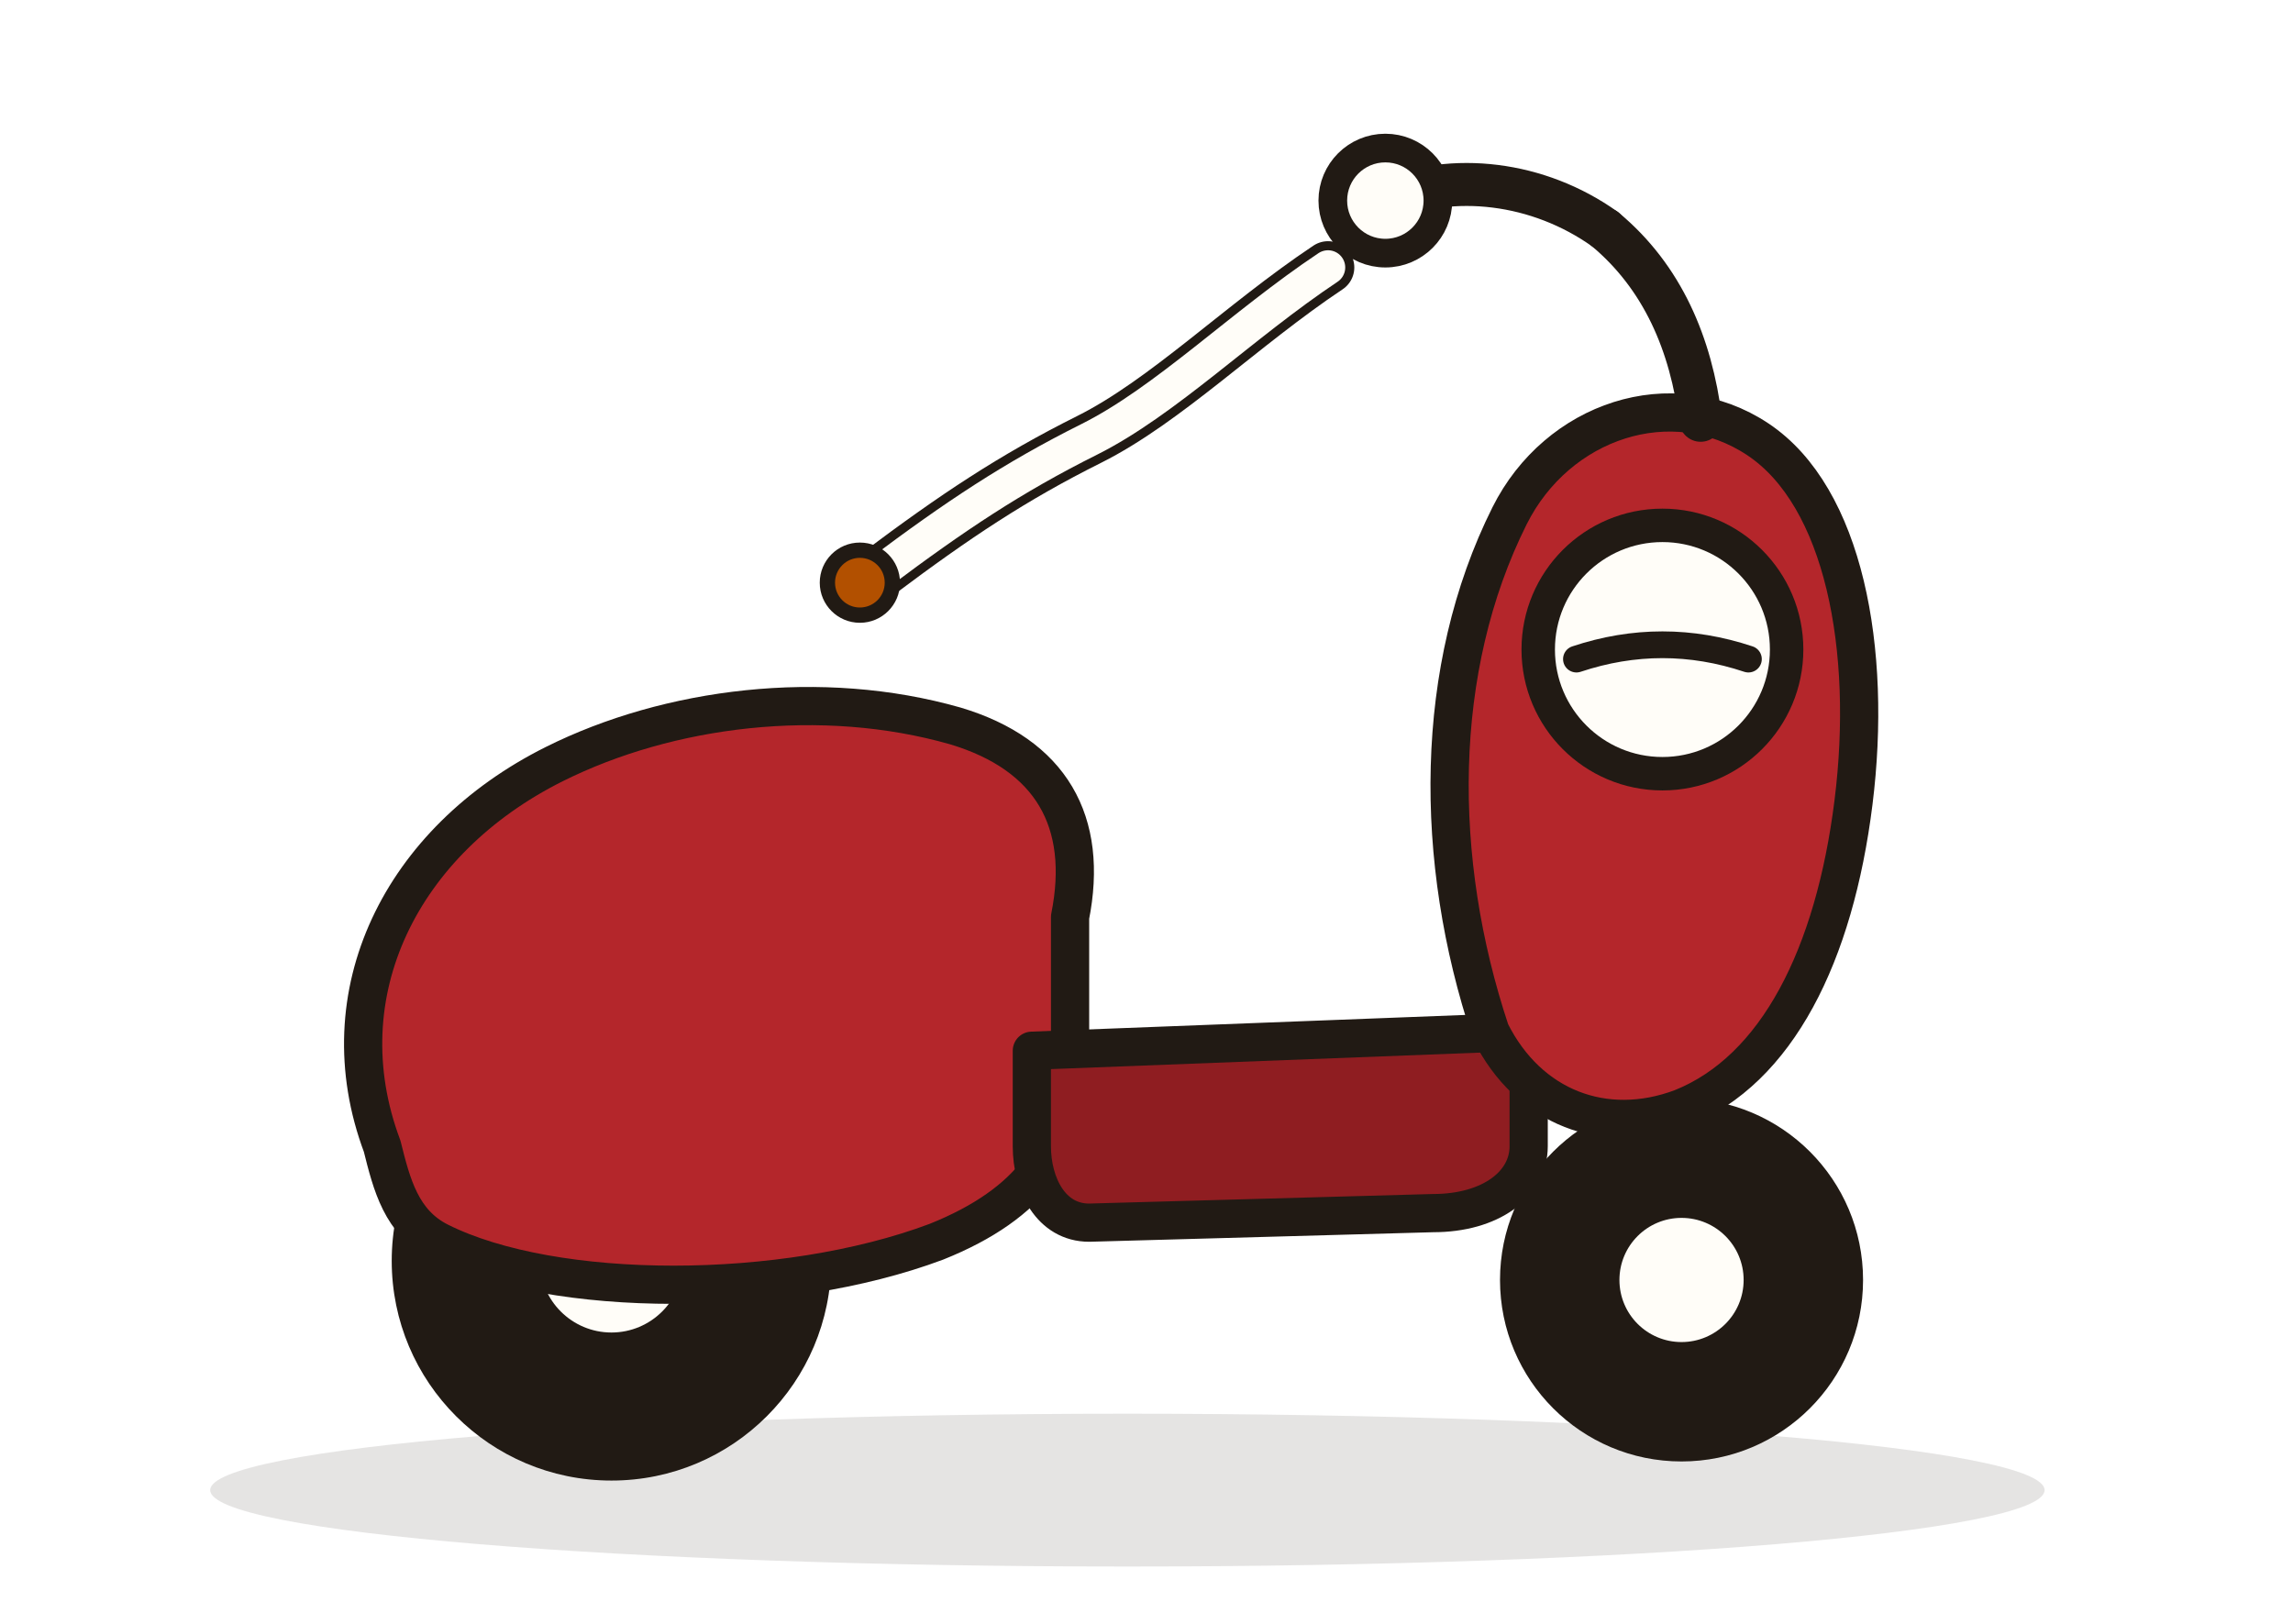
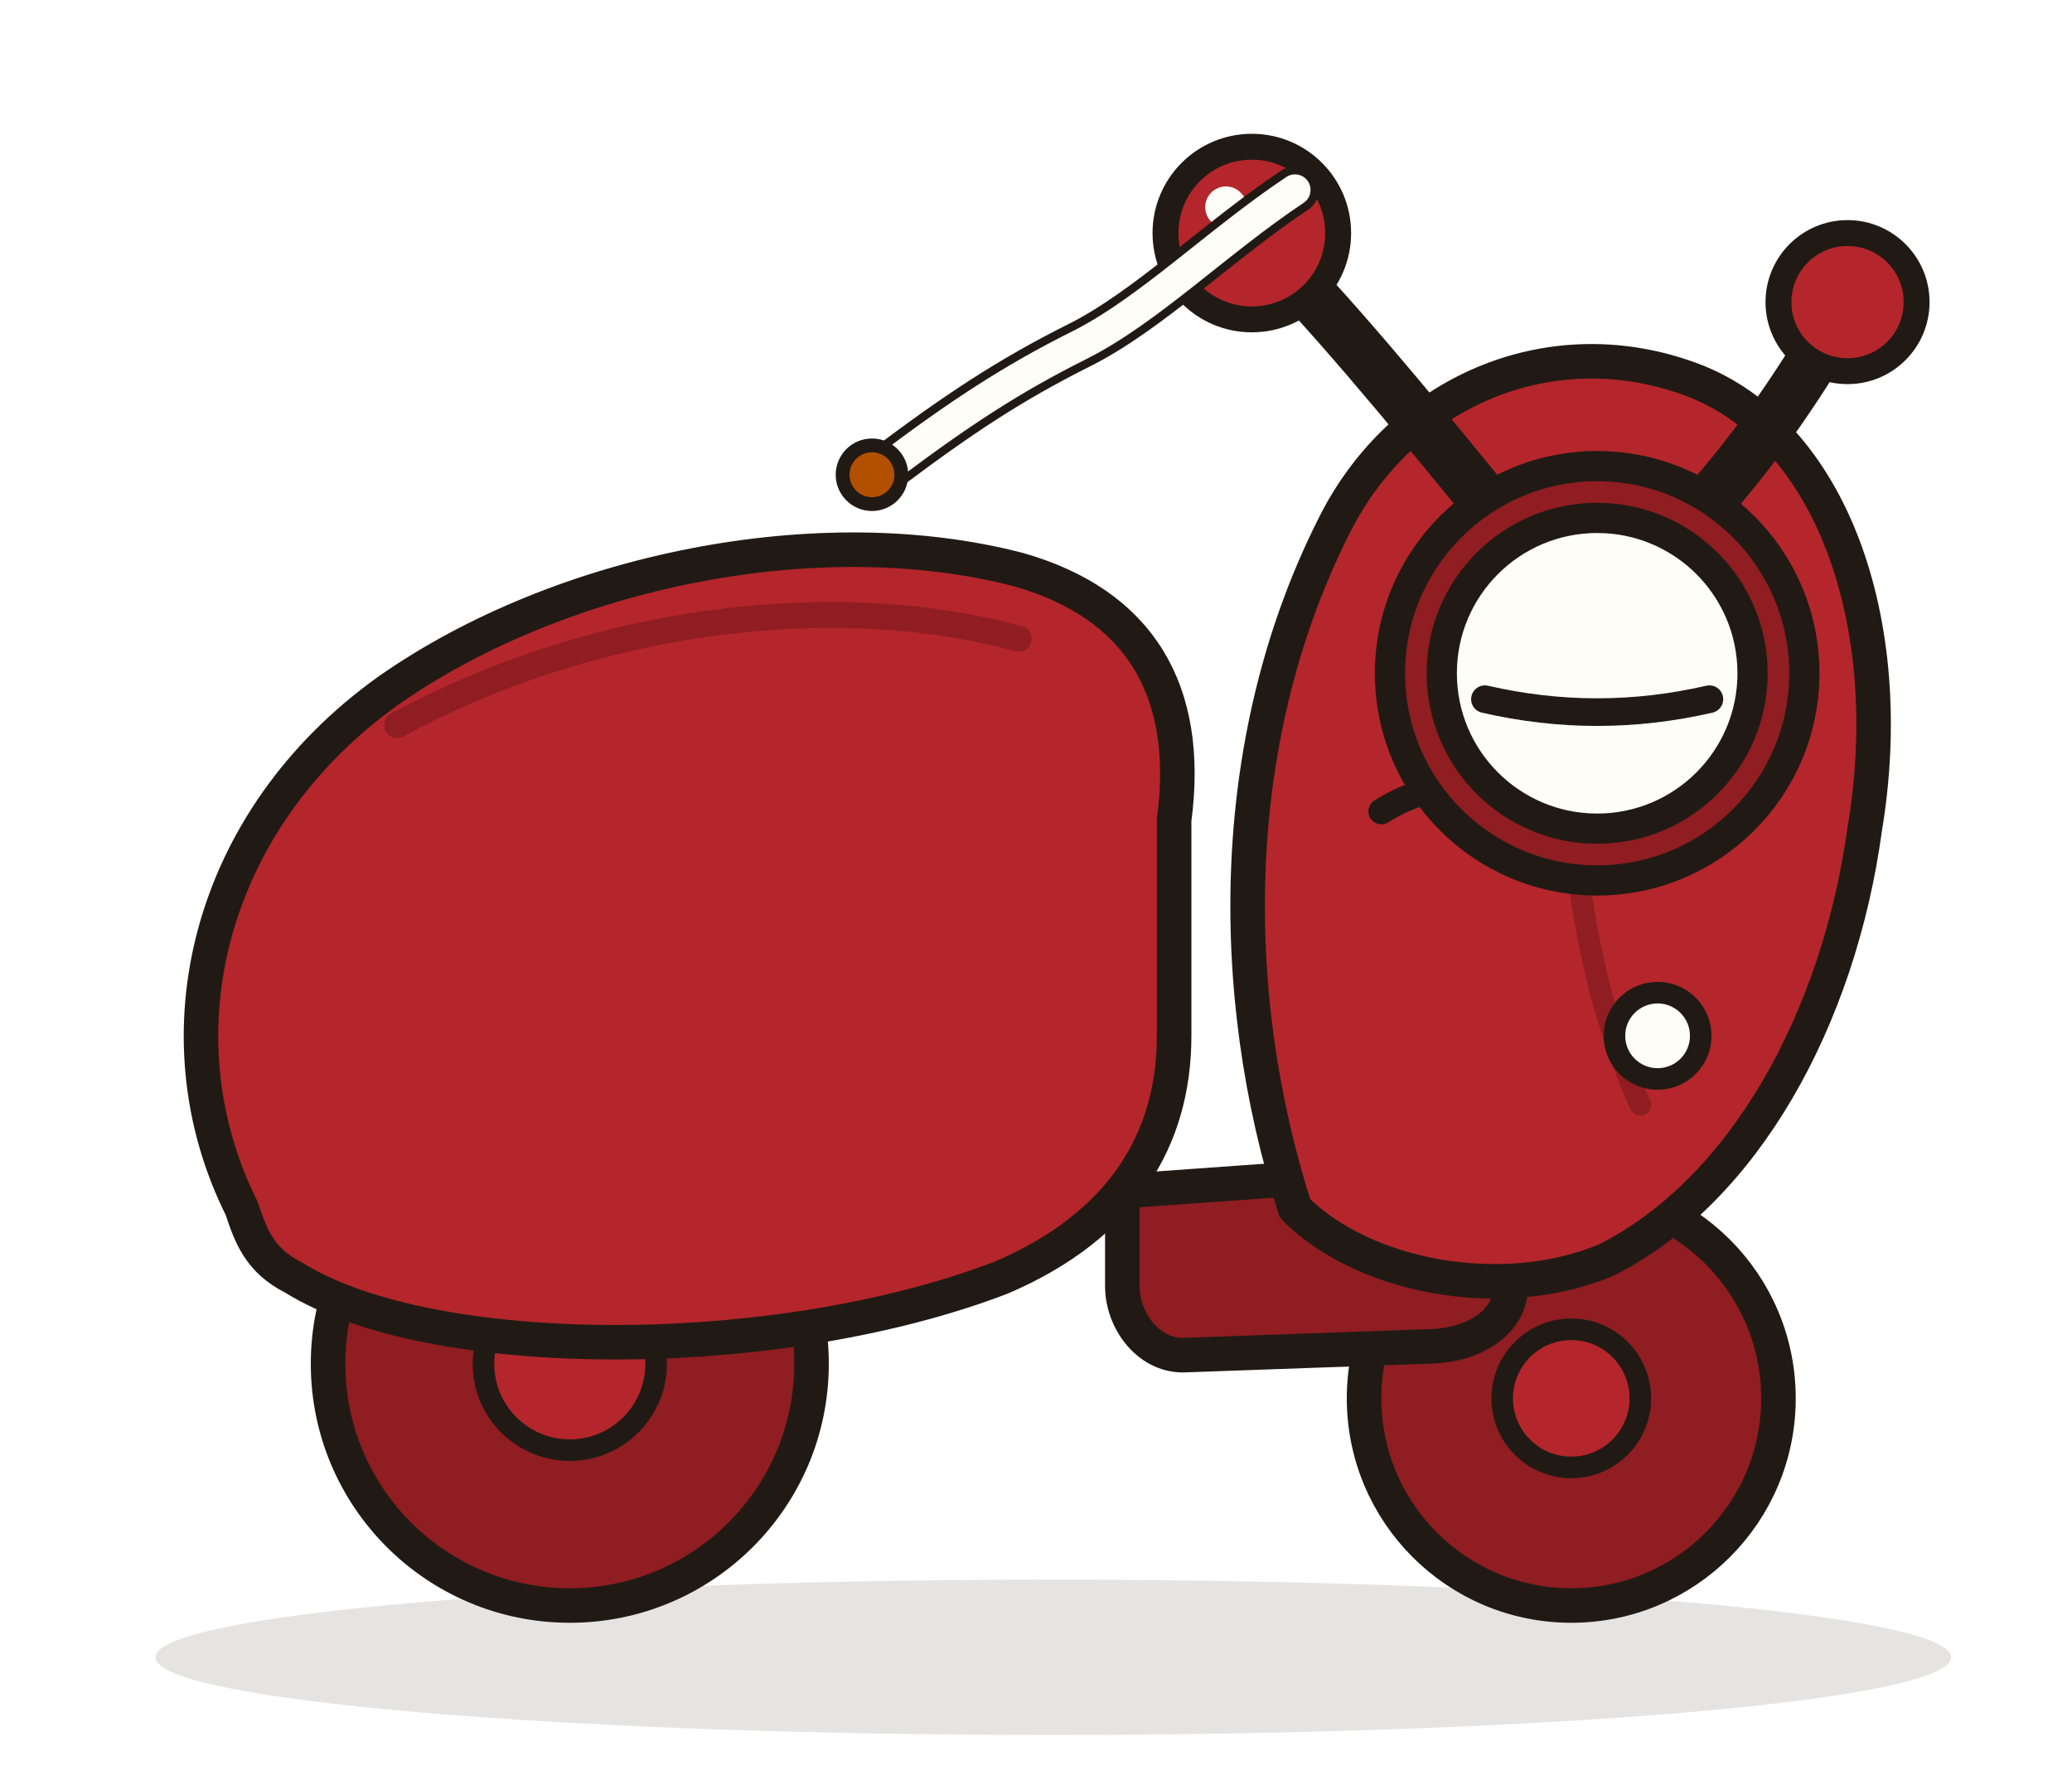
- <svg xmlns="http://www.w3.org/2000/svg" viewBox="0 0 240 170" role="img" aria-hidden="true">
-   <ellipse cx="118" cy="156" rx="96" ry="8" fill="#211a14" opacity="0.12" />
+ <svg xmlns="http://www.w3.org/2000/svg" viewBox="0 0 240 205" role="img" aria-hidden="true">
+   <ellipse cx="122" cy="192" rx="104" ry="9" fill="#211a14" opacity="0.12" />
  <g class="">
-     <circle cx="64" cy="132" r="23" fill="#211a14" />
-     <circle cx="64" cy="132" r="7.5" fill="#fffdf8" />
-     <circle cx="176" cy="134" r="19" fill="#211a14" />
-     <circle cx="176" cy="134" r="6.5" fill="#fffdf8" />
-     <path d="M40,120            C34,104 42,88 58,80            C70,74 86,72 100,76            C110,79 114,86 112,96            L112,112            C112,120 108,126 98,130            C82,136 58,136 46,130            C42,128 41,124 40,120 Z" fill="#b4262b" stroke="#211a14" stroke-width="4" stroke-linejoin="round" />
-     <path d="M108,110 L160,108 L160,120 C160,124 156,127 150,127 L114,128 C110,128 108,124 108,120 Z" fill="#8f1d21" stroke="#211a14" stroke-width="4" stroke-linejoin="round" />
-     <path d="M156,108            C150,90 150,70 158,54            C163,44 175,40 184,46            C193,52 196,68 194,84            C192,100 186,112 176,116            C168,119 160,116 156,108 Z" fill="#b4262b" stroke="#211a14" stroke-width="4" stroke-linejoin="round" />
-     <path d="M178,44 C177,36 174,29 168,24" stroke="#211a14" stroke-width="4.5" fill="none" stroke-linecap="round" />
-     <path d="M168,24 C161,19 152,18 145,21" stroke="#211a14" stroke-width="4.5" fill="none" stroke-linecap="round" />
-     <circle cx="145" cy="21" r="5.5" fill="#fffdf8" stroke="#211a14" stroke-width="3" />
-     <path d="M139,28 C130,34 122,42 114,46 C106,50 100,54 92,60" stroke="#211a14" stroke-width="5.5" fill="none" stroke-linecap="round" />
-     <path d="M139,28 C130,34 122,42 114,46 C106,50 100,54 92,60" stroke="#fffdf8" stroke-width="3.6" fill="none" stroke-linecap="round" />
-     <circle cx="90" cy="61" r="3.4" fill="#b25000" stroke="#211a14" stroke-width="1.6" />
-     <circle cx="174" cy="68" r="13" fill="#fffdf8" stroke="#211a14" stroke-width="3.5" />
-     <path d="M165,69 Q174,66 183,69" stroke="#211a14" stroke-width="2.8" fill="none" stroke-linecap="round" />
+     <circle cx="66" cy="158" r="28" fill="#8f1d21" stroke="#211a14" stroke-width="4" />
+     <circle cx="66" cy="158" r="10" fill="#b4262b" stroke="#211a14" stroke-width="2.5" />
+     <circle cx="182" cy="162" r="24" fill="#8f1d21" stroke="#211a14" stroke-width="4" />
+     <circle cx="182" cy="162" r="8" fill="#b4262b" stroke="#211a14" stroke-width="2.5" />
+     <path d="M28,140 C18,120 24,95 45,80 C65,66 95,60 118,66            C132,70 138,80 136,95 L136,120 C136,132 130,142 116,148            C90,158 50,158 34,148 C30,146 29,143 28,140 Z" fill="#b4262b" stroke="#211a14" stroke-width="4" stroke-linejoin="round" />
+     <path d="M46,84 C68,72 96,68 118,74" stroke="#8f1d21" stroke-width="3" fill="none" stroke-linecap="round" />
+     <path d="M130,138 L172,135 L175,149 C175,153 171,156 165,156 L137,157            C133,157 130,153 130,149 Z" fill="#8f1d21" stroke="#211a14" stroke-width="4" stroke-linejoin="round" />
+     <path d="M150,140 C142,115 142,85 155,60 C163,45 180,38 196,44            C212,50 220,72 216,96 C213,118 202,138 186,146            C174,151 158,148 150,140 Z" fill="#b4262b" stroke="#211a14" stroke-width="4" stroke-linejoin="round" />
+     <path d="M186,55 C180,76 180,106 190,128" stroke="#8f1d21" stroke-width="2.5" fill="none" stroke-linecap="round" />
+     <circle cx="192" cy="120" r="5" fill="#fffdf8" stroke="#211a14" stroke-width="2.5" />
+     <path d="M160,94 Q168,89 176,93" stroke="#211a14" stroke-width="3" fill="none" stroke-linecap="round" />
+     <path d="M172,58 C163,47 154,36 145,27" stroke="#211a14" stroke-width="6" fill="none" stroke-linecap="round" />
+     <circle cx="145" cy="27" r="10" fill="#b4262b" stroke="#211a14" stroke-width="3" />
+     <circle cx="142" cy="24" r="2.4" fill="#fffdf8" />
+     <path d="M198,58 C205,50 210,42 214,35" stroke="#211a14" stroke-width="6" fill="none" stroke-linecap="round" />
+     <circle cx="214" cy="35" r="8" fill="#b4262b" stroke="#211a14" stroke-width="3" />
+     <path d="M150,22 C141,28 133,36 125,40 C117,44 111,48 103,54" stroke="#211a14" stroke-width="5.5" fill="none" stroke-linecap="round" />
+     <path d="M150,22 C141,28 133,36 125,40 C117,44 111,48 103,54" stroke="#fffdf8" stroke-width="3.6" fill="none" stroke-linecap="round" />
+     <circle cx="101" cy="55" r="3.4" fill="#b25000" stroke="#211a14" stroke-width="1.6" />
+     <circle cx="185" cy="78" r="24" fill="#8f1d21" stroke="#211a14" stroke-width="3.5" />
+     <circle cx="185" cy="78" r="18" fill="#fffdf8" stroke="#211a14" stroke-width="3.5" />
+     <path d="M172,81 Q185,84 198,81" stroke="#211a14" stroke-width="3.2" fill="none" stroke-linecap="round" />
  </g>
</svg>
